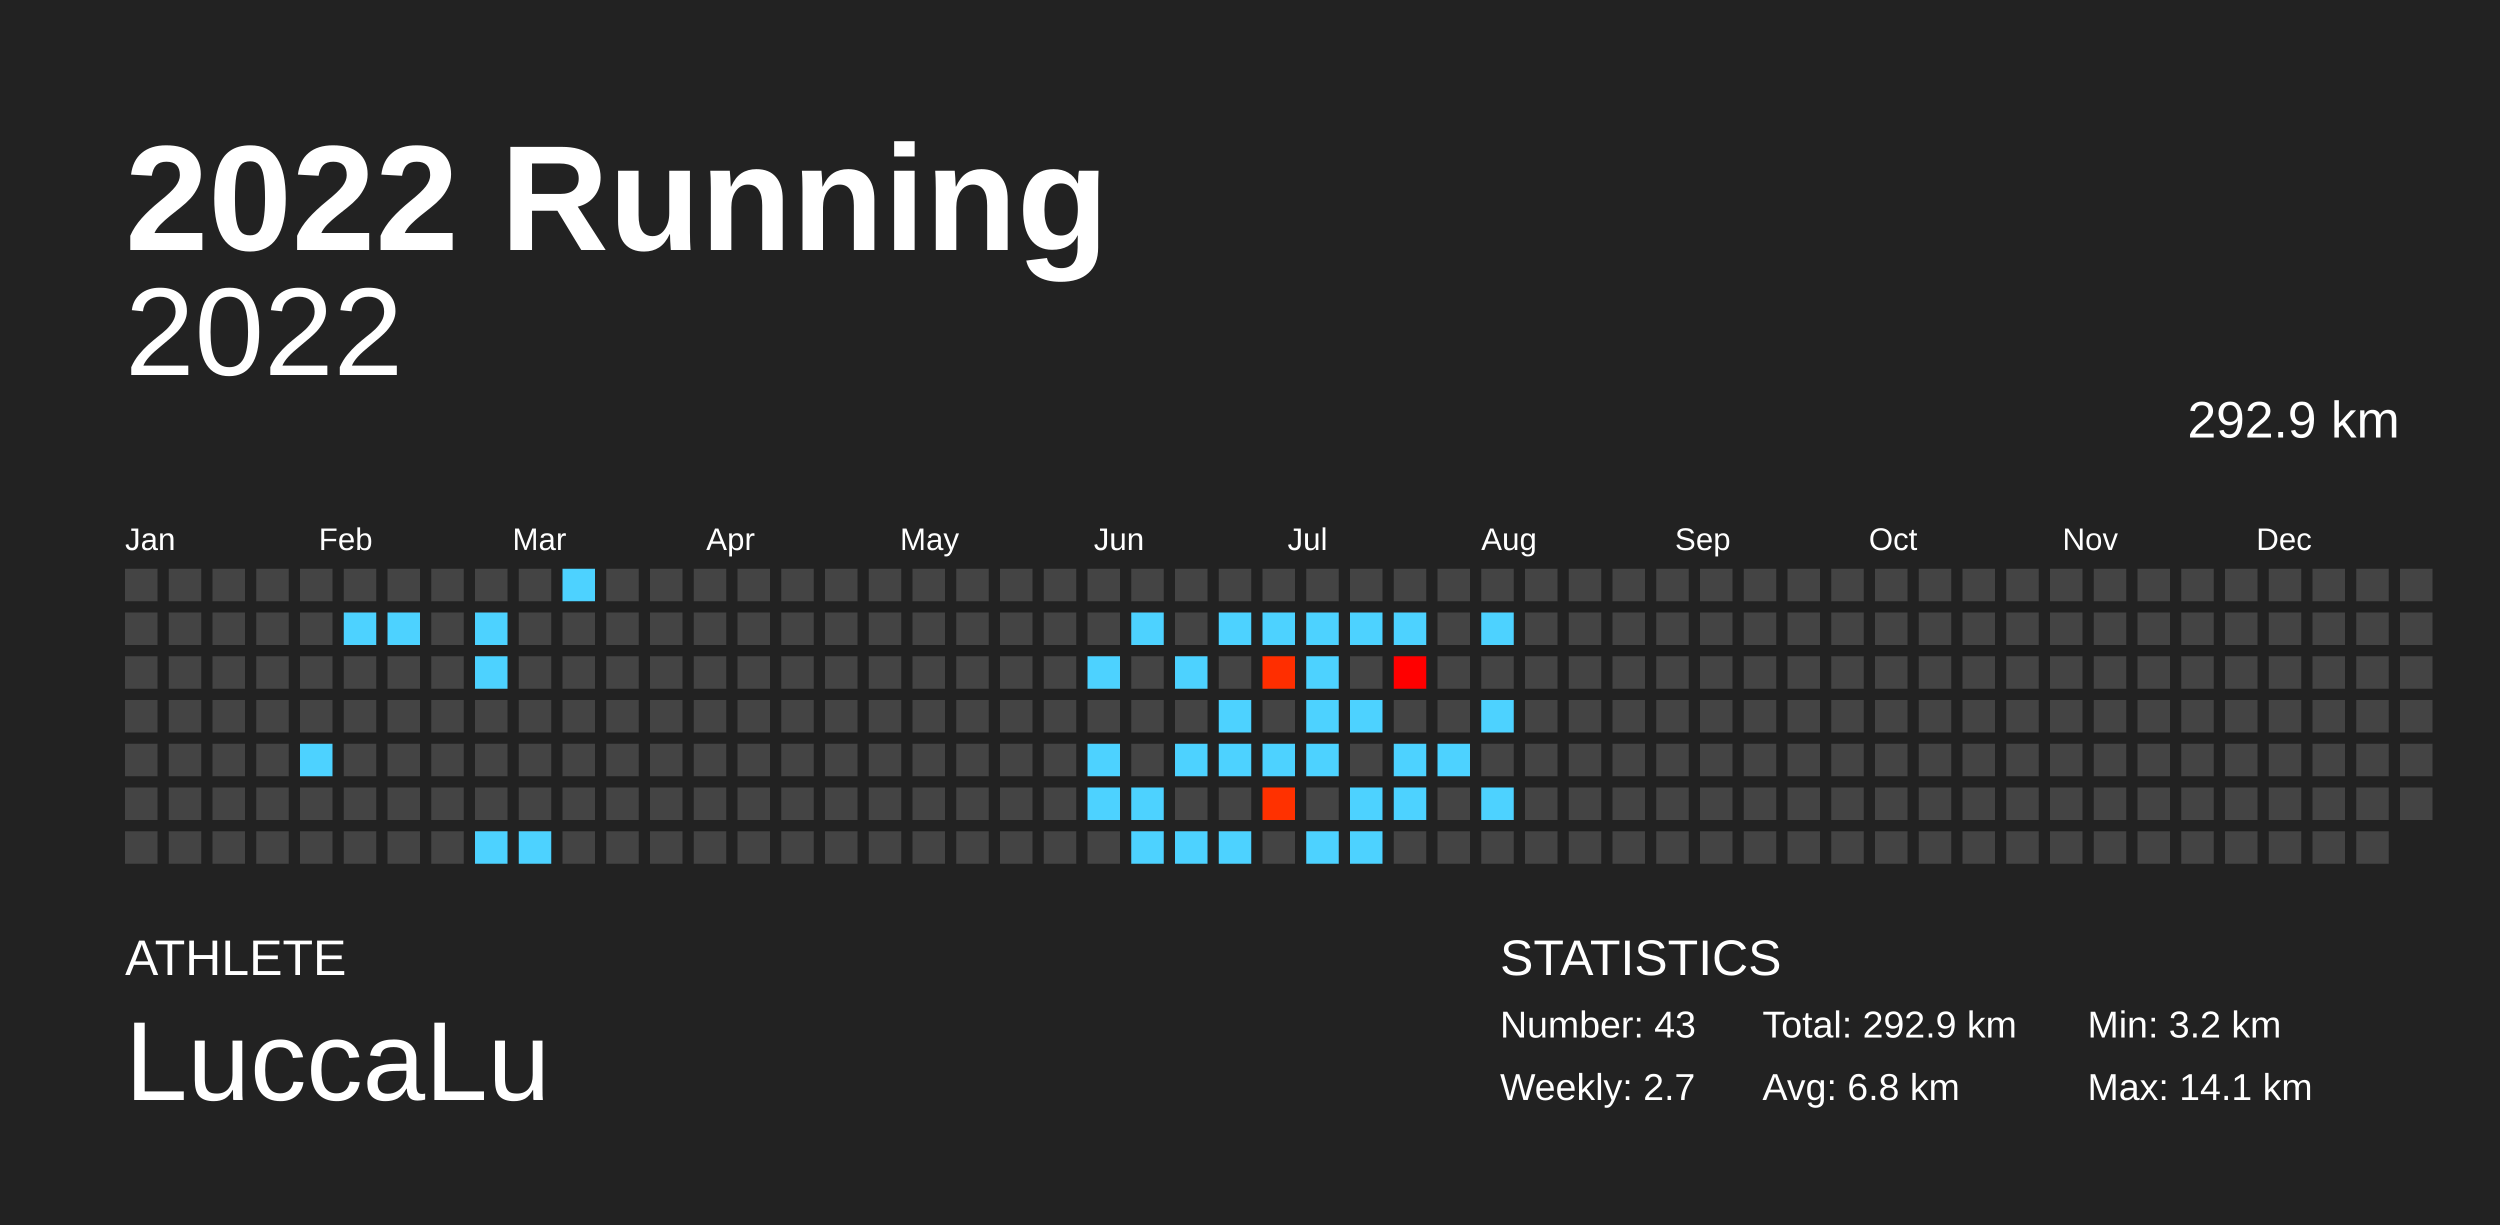
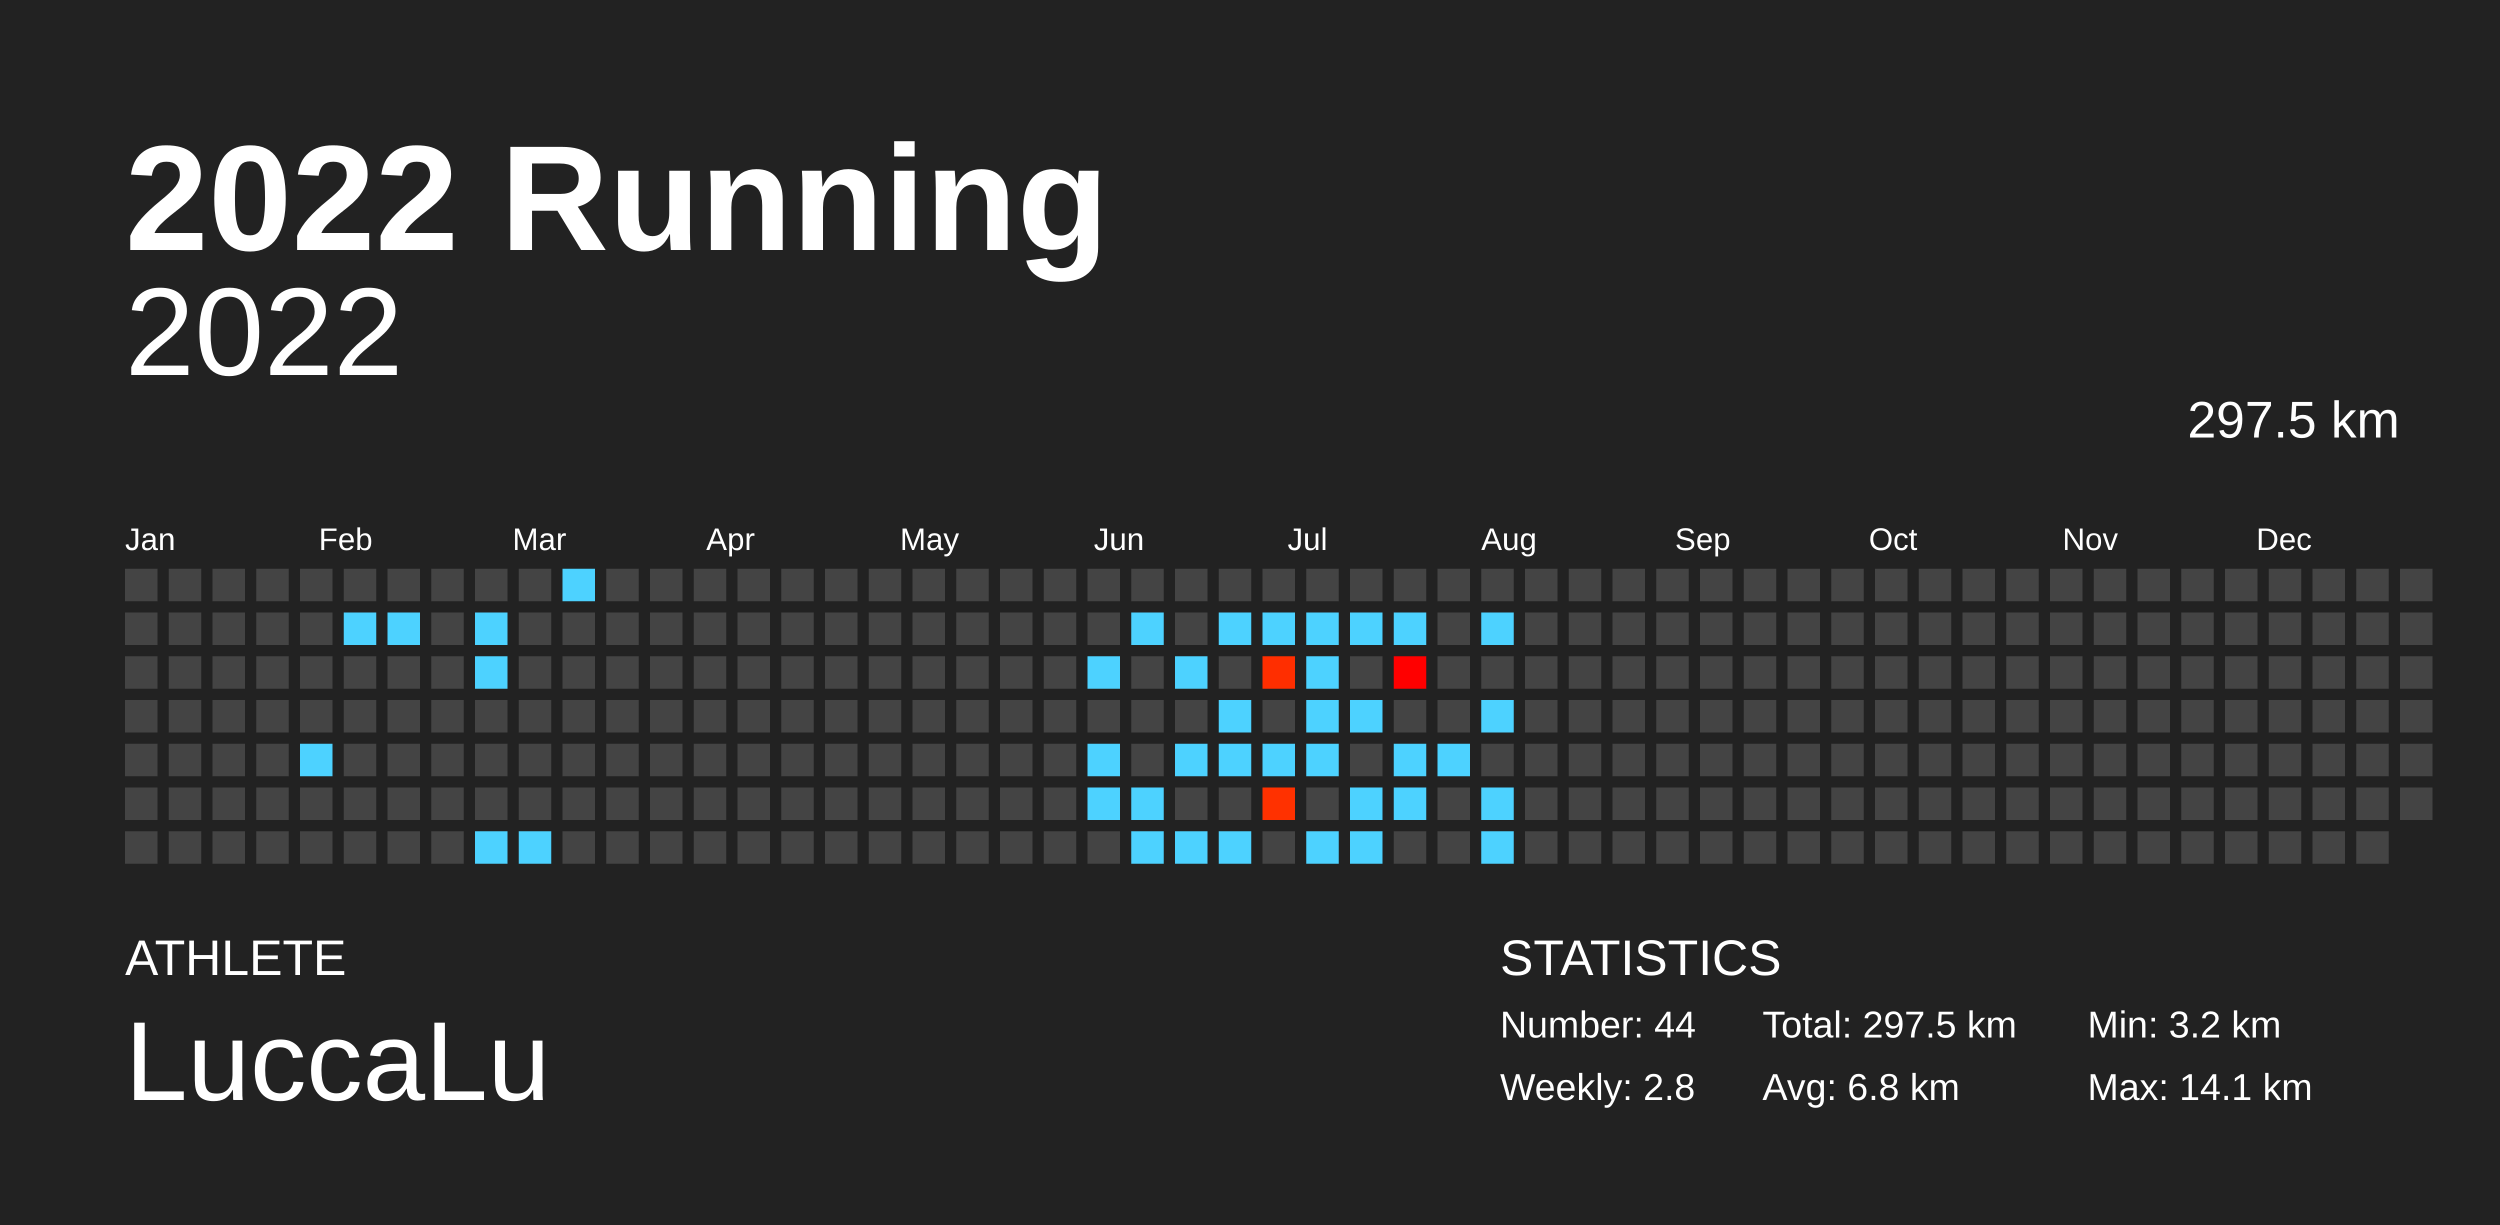
<svg xmlns="http://www.w3.org/2000/svg" baseProfile="full" height="98mm" version="1.1" viewBox="0,0,200,98" width="200mm">
  <defs />
  <rect fill="#222222" height="98" width="200" x="0" y="0" />
  <text fill="#FFFFFF" style="font-size:12px; font-family:Arial; font-weight:bold;" x="10" y="20">2022 Running</text>
  <text fill="#FFFFFF" style="font-size:4px; font-family:Arial" x="10" y="78">ATHLETE</text>
  <text fill="#FFFFFF" style="font-size:9px; font-family:Arial" x="10" y="88">LuccaLu</text>
  <text fill="#FFFFFF" style="font-size:4px; font-family:Arial" x="120" y="78">STATISTICS</text>
-   <text fill="#FFFFFF" style="font-size:3px; font-family:Arial" x="120" y="83">Number: 43</text>
-   <text fill="#FFFFFF" style="font-size:3px; font-family:Arial" x="120" y="88">Weekly: 2.7</text>
-   <text fill="#FFFFFF" style="font-size:3px; font-family:Arial" x="141" y="83">Total: 292.9 km</text>
+   <text fill="#FFFFFF" style="font-size:3px; font-family:Arial" x="120" y="83">Number: 44</text>
+   <text fill="#FFFFFF" style="font-size:3px; font-family:Arial" x="120" y="88">Weekly: 2.8</text>
+   <text fill="#FFFFFF" style="font-size:3px; font-family:Arial" x="141" y="83">Total: 297.5 km</text>
  <text fill="#FFFFFF" style="font-size:3px; font-family:Arial" x="141" y="88">Avg: 6.8 km</text>
  <text fill="#FFFFFF" style="font-size:3px; font-family:Arial" x="167" y="83">Min: 3.2 km</text>
  <text fill="#FFFFFF" style="font-size:3px; font-family:Arial" x="167" y="88">Max: 14.1 km</text>
  <text alignment-baseline="hanging" fill="#FFFFFF" style="font-size:10.0px; font-family:Arial;" x="10" y="30">2022</text>
-   <text alignment-baseline="hanging" fill="#FFFFFF" style="font-size:4.125px; font-family:Arial;" x="175" y="35">292.9 km</text>
+   <text alignment-baseline="hanging" fill="#FFFFFF" style="font-size:4.125px; font-family:Arial;" x="175" y="35">297.5 km</text>
  <text fill="#FFFFFF" style="font-size:2.5px; font-family:Arial" x="10.0" y="44">Jan</text>
  <text fill="#FFFFFF" style="font-size:2.5px; font-family:Arial" x="25.5" y="44">Feb</text>
  <text fill="#FFFFFF" style="font-size:2.5px; font-family:Arial" x="41.0" y="44">Mar</text>
  <text fill="#FFFFFF" style="font-size:2.5px; font-family:Arial" x="56.5" y="44">Apr</text>
  <text fill="#FFFFFF" style="font-size:2.5px; font-family:Arial" x="72.0" y="44">May</text>
  <text fill="#FFFFFF" style="font-size:2.5px; font-family:Arial" x="87.5" y="44">Jun</text>
  <text fill="#FFFFFF" style="font-size:2.5px; font-family:Arial" x="103.0" y="44">Jul</text>
  <text fill="#FFFFFF" style="font-size:2.5px; font-family:Arial" x="118.5" y="44">Aug</text>
  <text fill="#FFFFFF" style="font-size:2.5px; font-family:Arial" x="134.0" y="44">Sep</text>
  <text fill="#FFFFFF" style="font-size:2.5px; font-family:Arial" x="149.5" y="44">Oct</text>
  <text fill="#FFFFFF" style="font-size:2.5px; font-family:Arial" x="165.0" y="44">Nov</text>
  <text fill="#FFFFFF" style="font-size:2.5px; font-family:Arial" x="180.5" y="44">Dec</text>
  <rect fill="#444444" height="2.6" width="2.6" x="10.0" y="45.5" />
  <rect fill="#444444" height="2.6" width="2.6" x="10.0" y="49.0" />
  <rect fill="#444444" height="2.6" width="2.6" x="10.0" y="52.5" />
  <rect fill="#444444" height="2.6" width="2.6" x="10.0" y="56.0" />
  <rect fill="#444444" height="2.6" width="2.6" x="10.0" y="59.5" />
  <rect fill="#444444" height="2.6" width="2.6" x="10.0" y="63.0" />
  <rect fill="#444444" height="2.6" width="2.6" x="10.0" y="66.5" />
  <rect fill="#444444" height="2.6" width="2.6" x="13.5" y="45.5" />
  <rect fill="#444444" height="2.6" width="2.6" x="13.5" y="49.0" />
  <rect fill="#444444" height="2.6" width="2.6" x="13.5" y="52.5" />
  <rect fill="#444444" height="2.6" width="2.6" x="13.5" y="56.0" />
  <rect fill="#444444" height="2.6" width="2.6" x="13.5" y="59.5" />
  <rect fill="#444444" height="2.6" width="2.6" x="13.5" y="63.0" />
  <rect fill="#444444" height="2.6" width="2.6" x="13.5" y="66.5" />
  <rect fill="#444444" height="2.6" width="2.6" x="17.0" y="45.5" />
  <rect fill="#444444" height="2.6" width="2.6" x="17.0" y="49.0" />
  <rect fill="#444444" height="2.6" width="2.6" x="17.0" y="52.5" />
  <rect fill="#444444" height="2.6" width="2.6" x="17.0" y="56.0" />
  <rect fill="#444444" height="2.6" width="2.6" x="17.0" y="59.5" />
  <rect fill="#444444" height="2.6" width="2.6" x="17.0" y="63.0" />
  <rect fill="#444444" height="2.6" width="2.6" x="17.0" y="66.5" />
  <rect fill="#444444" height="2.6" width="2.6" x="20.5" y="45.5" />
  <rect fill="#444444" height="2.6" width="2.6" x="20.5" y="49.0" />
  <rect fill="#444444" height="2.6" width="2.6" x="20.5" y="52.5" />
  <rect fill="#444444" height="2.6" width="2.6" x="20.5" y="56.0" />
  <rect fill="#444444" height="2.6" width="2.6" x="20.5" y="59.5" />
  <rect fill="#444444" height="2.6" width="2.6" x="20.5" y="63.0" />
  <rect fill="#444444" height="2.6" width="2.6" x="20.5" y="66.5" />
  <rect fill="#444444" height="2.6" width="2.6" x="24.0" y="45.5" />
  <rect fill="#444444" height="2.6" width="2.6" x="24.0" y="49.0" />
  <rect fill="#444444" height="2.6" width="2.6" x="24.0" y="52.5" />
  <rect fill="#444444" height="2.6" width="2.6" x="24.0" y="56.0" />
  <rect fill="#4dd2ff" height="2.6" width="2.6" x="24.0" y="59.5" />
  <rect fill="#444444" height="2.6" width="2.6" x="24.0" y="63.0" />
  <rect fill="#444444" height="2.6" width="2.6" x="24.0" y="66.5" />
  <rect fill="#444444" height="2.6" width="2.6" x="27.5" y="45.5" />
  <rect fill="#4dd2ff" height="2.6" width="2.6" x="27.5" y="49.0" />
  <rect fill="#444444" height="2.6" width="2.6" x="27.5" y="52.5" />
  <rect fill="#444444" height="2.6" width="2.6" x="27.5" y="56.0" />
  <rect fill="#444444" height="2.6" width="2.6" x="27.5" y="59.5" />
  <rect fill="#444444" height="2.6" width="2.6" x="27.5" y="63.0" />
  <rect fill="#444444" height="2.6" width="2.6" x="27.5" y="66.5" />
  <rect fill="#444444" height="2.6" width="2.6" x="31.0" y="45.5" />
  <rect fill="#4dd2ff" height="2.6" width="2.6" x="31.0" y="49.0" />
  <rect fill="#444444" height="2.6" width="2.6" x="31.0" y="52.5" />
  <rect fill="#444444" height="2.6" width="2.6" x="31.0" y="56.0" />
  <rect fill="#444444" height="2.6" width="2.6" x="31.0" y="59.5" />
  <rect fill="#444444" height="2.6" width="2.6" x="31.0" y="63.0" />
  <rect fill="#444444" height="2.6" width="2.6" x="31.0" y="66.5" />
  <rect fill="#444444" height="2.6" width="2.6" x="34.5" y="45.5" />
  <rect fill="#444444" height="2.6" width="2.6" x="34.5" y="49.0" />
  <rect fill="#444444" height="2.6" width="2.6" x="34.5" y="52.5" />
  <rect fill="#444444" height="2.6" width="2.6" x="34.5" y="56.0" />
  <rect fill="#444444" height="2.6" width="2.6" x="34.5" y="59.5" />
  <rect fill="#444444" height="2.6" width="2.6" x="34.5" y="63.0" />
  <rect fill="#444444" height="2.6" width="2.6" x="34.5" y="66.5" />
  <rect fill="#444444" height="2.6" width="2.6" x="38.0" y="45.5" />
  <rect fill="#4dd2ff" height="2.6" width="2.6" x="38.0" y="49.0" />
  <rect fill="#4dd2ff" height="2.6" width="2.6" x="38.0" y="52.5" />
  <rect fill="#444444" height="2.6" width="2.6" x="38.0" y="56.0" />
  <rect fill="#444444" height="2.6" width="2.6" x="38.0" y="59.5" />
  <rect fill="#444444" height="2.6" width="2.6" x="38.0" y="63.0" />
  <rect fill="#4dd2ff" height="2.6" width="2.6" x="38.0" y="66.5" />
  <rect fill="#444444" height="2.6" width="2.6" x="41.5" y="45.5" />
  <rect fill="#444444" height="2.6" width="2.6" x="41.5" y="49.0" />
  <rect fill="#444444" height="2.6" width="2.6" x="41.5" y="52.5" />
  <rect fill="#444444" height="2.6" width="2.6" x="41.5" y="56.0" />
  <rect fill="#444444" height="2.6" width="2.6" x="41.5" y="59.5" />
  <rect fill="#444444" height="2.6" width="2.6" x="41.5" y="63.0" />
  <rect fill="#4dd2ff" height="2.6" width="2.6" x="41.5" y="66.5" />
  <rect fill="#4dd2ff" height="2.6" width="2.6" x="45.0" y="45.5" />
  <rect fill="#444444" height="2.6" width="2.6" x="45.0" y="49.0" />
  <rect fill="#444444" height="2.6" width="2.6" x="45.0" y="52.5" />
  <rect fill="#444444" height="2.6" width="2.6" x="45.0" y="56.0" />
  <rect fill="#444444" height="2.6" width="2.6" x="45.0" y="59.5" />
  <rect fill="#444444" height="2.6" width="2.6" x="45.0" y="63.0" />
  <rect fill="#444444" height="2.6" width="2.6" x="45.0" y="66.5" />
  <rect fill="#444444" height="2.6" width="2.6" x="48.5" y="45.5" />
  <rect fill="#444444" height="2.6" width="2.6" x="48.5" y="49.0" />
  <rect fill="#444444" height="2.6" width="2.6" x="48.5" y="52.5" />
  <rect fill="#444444" height="2.6" width="2.6" x="48.5" y="56.0" />
  <rect fill="#444444" height="2.6" width="2.6" x="48.5" y="59.5" />
  <rect fill="#444444" height="2.6" width="2.6" x="48.5" y="63.0" />
  <rect fill="#444444" height="2.6" width="2.6" x="48.5" y="66.5" />
  <rect fill="#444444" height="2.6" width="2.6" x="52.0" y="45.5" />
  <rect fill="#444444" height="2.6" width="2.6" x="52.0" y="49.0" />
  <rect fill="#444444" height="2.6" width="2.6" x="52.0" y="52.5" />
  <rect fill="#444444" height="2.6" width="2.6" x="52.0" y="56.0" />
  <rect fill="#444444" height="2.6" width="2.6" x="52.0" y="59.5" />
  <rect fill="#444444" height="2.6" width="2.6" x="52.0" y="63.0" />
  <rect fill="#444444" height="2.6" width="2.6" x="52.0" y="66.5" />
  <rect fill="#444444" height="2.6" width="2.6" x="55.5" y="45.5" />
  <rect fill="#444444" height="2.6" width="2.6" x="55.5" y="49.0" />
  <rect fill="#444444" height="2.6" width="2.6" x="55.5" y="52.5" />
  <rect fill="#444444" height="2.6" width="2.6" x="55.5" y="56.0" />
  <rect fill="#444444" height="2.6" width="2.6" x="55.5" y="59.5" />
  <rect fill="#444444" height="2.6" width="2.6" x="55.5" y="63.0" />
  <rect fill="#444444" height="2.6" width="2.6" x="55.5" y="66.5" />
  <rect fill="#444444" height="2.6" width="2.6" x="59.0" y="45.5" />
  <rect fill="#444444" height="2.6" width="2.6" x="59.0" y="49.0" />
  <rect fill="#444444" height="2.6" width="2.6" x="59.0" y="52.5" />
  <rect fill="#444444" height="2.6" width="2.6" x="59.0" y="56.0" />
  <rect fill="#444444" height="2.6" width="2.6" x="59.0" y="59.5" />
  <rect fill="#444444" height="2.6" width="2.6" x="59.0" y="63.0" />
  <rect fill="#444444" height="2.6" width="2.6" x="59.0" y="66.5" />
  <rect fill="#444444" height="2.6" width="2.6" x="62.5" y="45.5" />
  <rect fill="#444444" height="2.6" width="2.6" x="62.5" y="49.0" />
  <rect fill="#444444" height="2.6" width="2.6" x="62.5" y="52.5" />
  <rect fill="#444444" height="2.6" width="2.6" x="62.5" y="56.0" />
  <rect fill="#444444" height="2.6" width="2.6" x="62.5" y="59.5" />
  <rect fill="#444444" height="2.6" width="2.6" x="62.5" y="63.0" />
  <rect fill="#444444" height="2.6" width="2.6" x="62.5" y="66.5" />
  <rect fill="#444444" height="2.6" width="2.6" x="66.0" y="45.5" />
  <rect fill="#444444" height="2.6" width="2.6" x="66.0" y="49.0" />
  <rect fill="#444444" height="2.6" width="2.6" x="66.0" y="52.5" />
  <rect fill="#444444" height="2.6" width="2.6" x="66.0" y="56.0" />
  <rect fill="#444444" height="2.6" width="2.6" x="66.0" y="59.5" />
  <rect fill="#444444" height="2.6" width="2.6" x="66.0" y="63.0" />
  <rect fill="#444444" height="2.6" width="2.6" x="66.0" y="66.5" />
  <rect fill="#444444" height="2.6" width="2.6" x="69.5" y="45.5" />
  <rect fill="#444444" height="2.6" width="2.6" x="69.5" y="49.0" />
  <rect fill="#444444" height="2.6" width="2.6" x="69.5" y="52.5" />
  <rect fill="#444444" height="2.6" width="2.6" x="69.5" y="56.0" />
  <rect fill="#444444" height="2.6" width="2.6" x="69.5" y="59.5" />
  <rect fill="#444444" height="2.6" width="2.6" x="69.5" y="63.0" />
  <rect fill="#444444" height="2.6" width="2.6" x="69.5" y="66.5" />
  <rect fill="#444444" height="2.6" width="2.6" x="73.0" y="45.5" />
  <rect fill="#444444" height="2.6" width="2.6" x="73.0" y="49.0" />
  <rect fill="#444444" height="2.6" width="2.6" x="73.0" y="52.5" />
  <rect fill="#444444" height="2.6" width="2.6" x="73.0" y="56.0" />
  <rect fill="#444444" height="2.6" width="2.6" x="73.0" y="59.5" />
  <rect fill="#444444" height="2.6" width="2.6" x="73.0" y="63.0" />
  <rect fill="#444444" height="2.6" width="2.6" x="73.0" y="66.5" />
  <rect fill="#444444" height="2.6" width="2.6" x="76.5" y="45.5" />
  <rect fill="#444444" height="2.6" width="2.6" x="76.5" y="49.0" />
  <rect fill="#444444" height="2.6" width="2.6" x="76.5" y="52.5" />
  <rect fill="#444444" height="2.6" width="2.6" x="76.5" y="56.0" />
  <rect fill="#444444" height="2.6" width="2.6" x="76.5" y="59.5" />
  <rect fill="#444444" height="2.6" width="2.6" x="76.5" y="63.0" />
  <rect fill="#444444" height="2.6" width="2.6" x="76.5" y="66.5" />
  <rect fill="#444444" height="2.6" width="2.6" x="80.0" y="45.5" />
  <rect fill="#444444" height="2.6" width="2.6" x="80.0" y="49.0" />
  <rect fill="#444444" height="2.6" width="2.6" x="80.0" y="52.5" />
  <rect fill="#444444" height="2.6" width="2.6" x="80.0" y="56.0" />
  <rect fill="#444444" height="2.6" width="2.6" x="80.0" y="59.5" />
  <rect fill="#444444" height="2.6" width="2.6" x="80.0" y="63.0" />
  <rect fill="#444444" height="2.6" width="2.6" x="80.0" y="66.5" />
  <rect fill="#444444" height="2.6" width="2.6" x="83.5" y="45.5" />
  <rect fill="#444444" height="2.6" width="2.6" x="83.5" y="49.0" />
  <rect fill="#444444" height="2.6" width="2.6" x="83.5" y="52.5" />
  <rect fill="#444444" height="2.6" width="2.6" x="83.5" y="56.0" />
  <rect fill="#444444" height="2.6" width="2.6" x="83.5" y="59.5" />
  <rect fill="#444444" height="2.6" width="2.6" x="83.5" y="63.0" />
  <rect fill="#444444" height="2.6" width="2.6" x="83.5" y="66.5" />
  <rect fill="#444444" height="2.6" width="2.6" x="87.0" y="45.5" />
  <rect fill="#444444" height="2.6" width="2.6" x="87.0" y="49.0" />
  <rect fill="#4dd2ff" height="2.6" width="2.6" x="87.0" y="52.5" />
  <rect fill="#444444" height="2.6" width="2.6" x="87.0" y="56.0" />
  <rect fill="#4dd2ff" height="2.6" width="2.6" x="87.0" y="59.5" />
  <rect fill="#4dd2ff" height="2.6" width="2.6" x="87.0" y="63.0" />
  <rect fill="#444444" height="2.6" width="2.6" x="87.0" y="66.5" />
  <rect fill="#444444" height="2.6" width="2.6" x="90.5" y="45.5" />
  <rect fill="#4dd2ff" height="2.6" width="2.6" x="90.5" y="49.0" />
  <rect fill="#444444" height="2.6" width="2.6" x="90.5" y="52.5" />
  <rect fill="#444444" height="2.6" width="2.6" x="90.5" y="56.0" />
  <rect fill="#444444" height="2.6" width="2.6" x="90.5" y="59.5" />
  <rect fill="#4dd2ff" height="2.6" width="2.6" x="90.5" y="63.0" />
  <rect fill="#4dd2ff" height="2.6" width="2.6" x="90.5" y="66.5" />
  <rect fill="#444444" height="2.6" width="2.6" x="94.0" y="45.5" />
  <rect fill="#444444" height="2.6" width="2.6" x="94.0" y="49.0" />
  <rect fill="#4dd2ff" height="2.6" width="2.6" x="94.0" y="52.5" />
  <rect fill="#444444" height="2.6" width="2.6" x="94.0" y="56.0" />
  <rect fill="#4dd2ff" height="2.6" width="2.6" x="94.0" y="59.5" />
  <rect fill="#444444" height="2.6" width="2.6" x="94.0" y="63.0" />
  <rect fill="#4dd2ff" height="2.6" width="2.6" x="94.0" y="66.5" />
  <rect fill="#444444" height="2.6" width="2.6" x="97.5" y="45.5" />
  <rect fill="#4dd2ff" height="2.6" width="2.6" x="97.5" y="49.0" />
  <rect fill="#444444" height="2.6" width="2.6" x="97.5" y="52.5" />
  <rect fill="#4dd2ff" height="2.6" width="2.6" x="97.5" y="56.0" />
  <rect fill="#4dd2ff" height="2.6" width="2.6" x="97.5" y="59.5" />
  <rect fill="#444444" height="2.6" width="2.6" x="97.5" y="63.0" />
  <rect fill="#4dd2ff" height="2.6" width="2.6" x="97.5" y="66.5" />
  <rect fill="#444444" height="2.6" width="2.6" x="101.0" y="45.5" />
  <rect fill="#4dd2ff" height="2.6" width="2.6" x="101.0" y="49.0" />
  <rect fill="#ff2e00" height="2.6" width="2.6" x="101.0" y="52.5" />
  <rect fill="#444444" height="2.6" width="2.6" x="101.0" y="56.0" />
  <rect fill="#4dd2ff" height="2.6" width="2.6" x="101.0" y="59.5" />
  <rect fill="#ff3100" height="2.6" width="2.6" x="101.0" y="63.0" />
  <rect fill="#444444" height="2.6" width="2.6" x="101.0" y="66.5" />
  <rect fill="#444444" height="2.6" width="2.6" x="104.5" y="45.5" />
  <rect fill="#4dd2ff" height="2.6" width="2.6" x="104.5" y="49.0" />
  <rect fill="#4dd2ff" height="2.6" width="2.6" x="104.5" y="52.5" />
  <rect fill="#4dd2ff" height="2.6" width="2.6" x="104.5" y="56.0" />
  <rect fill="#4dd2ff" height="2.6" width="2.6" x="104.5" y="59.5" />
  <rect fill="#444444" height="2.6" width="2.6" x="104.5" y="63.0" />
  <rect fill="#4dd2ff" height="2.6" width="2.6" x="104.5" y="66.5" />
  <rect fill="#444444" height="2.6" width="2.6" x="108.0" y="45.5" />
  <rect fill="#4dd2ff" height="2.6" width="2.6" x="108.0" y="49.0" />
  <rect fill="#444444" height="2.6" width="2.6" x="108.0" y="52.5" />
  <rect fill="#4dd2ff" height="2.6" width="2.6" x="108.0" y="56.0" />
  <rect fill="#444444" height="2.6" width="2.6" x="108.0" y="59.5" />
  <rect fill="#4dd2ff" height="2.6" width="2.6" x="108.0" y="63.0" />
  <rect fill="#4dd2ff" height="2.6" width="2.6" x="108.0" y="66.5" />
  <rect fill="#444444" height="2.6" width="2.6" x="111.5" y="45.5" />
  <rect fill="#4dd2ff" height="2.6" width="2.6" x="111.5" y="49.0" />
  <rect fill="#ff0000" height="2.6" width="2.6" x="111.5" y="52.5" />
  <rect fill="#444444" height="2.6" width="2.6" x="111.5" y="56.0" />
  <rect fill="#4dd2ff" height="2.6" width="2.6" x="111.5" y="59.5" />
  <rect fill="#4dd2ff" height="2.6" width="2.6" x="111.5" y="63.0" />
  <rect fill="#444444" height="2.6" width="2.6" x="111.5" y="66.5" />
  <rect fill="#444444" height="2.6" width="2.6" x="115.0" y="45.5" />
  <rect fill="#444444" height="2.6" width="2.6" x="115.0" y="49.0" />
  <rect fill="#444444" height="2.6" width="2.6" x="115.0" y="52.5" />
  <rect fill="#444444" height="2.6" width="2.6" x="115.0" y="56.0" />
  <rect fill="#4dd2ff" height="2.6" width="2.6" x="115.0" y="59.5" />
  <rect fill="#444444" height="2.6" width="2.6" x="115.0" y="63.0" />
  <rect fill="#444444" height="2.6" width="2.6" x="115.0" y="66.5" />
  <rect fill="#444444" height="2.6" width="2.6" x="118.5" y="45.5" />
  <rect fill="#4dd2ff" height="2.6" width="2.6" x="118.5" y="49.0" />
  <rect fill="#444444" height="2.6" width="2.6" x="118.5" y="52.5" />
  <rect fill="#4dd2ff" height="2.6" width="2.6" x="118.5" y="56.0" />
  <rect fill="#444444" height="2.6" width="2.6" x="118.5" y="59.5" />
  <rect fill="#4dd2ff" height="2.6" width="2.6" x="118.5" y="63.0" />
-   <rect fill="#444444" height="2.6" width="2.6" x="118.5" y="66.5" />
+   <rect fill="#4dd2ff" height="2.6" width="2.6" x="118.5" y="66.5" />
  <rect fill="#444444" height="2.6" width="2.6" x="122.0" y="45.5" />
  <rect fill="#444444" height="2.6" width="2.6" x="122.0" y="49.0" />
  <rect fill="#444444" height="2.6" width="2.6" x="122.0" y="52.5" />
  <rect fill="#444444" height="2.6" width="2.6" x="122.0" y="56.0" />
  <rect fill="#444444" height="2.6" width="2.6" x="122.0" y="59.5" />
  <rect fill="#444444" height="2.6" width="2.6" x="122.0" y="63.0" />
  <rect fill="#444444" height="2.6" width="2.6" x="122.0" y="66.5" />
  <rect fill="#444444" height="2.6" width="2.6" x="125.5" y="45.5" />
  <rect fill="#444444" height="2.6" width="2.6" x="125.5" y="49.0" />
  <rect fill="#444444" height="2.6" width="2.6" x="125.5" y="52.5" />
  <rect fill="#444444" height="2.6" width="2.6" x="125.5" y="56.0" />
  <rect fill="#444444" height="2.6" width="2.6" x="125.5" y="59.5" />
  <rect fill="#444444" height="2.6" width="2.6" x="125.5" y="63.0" />
  <rect fill="#444444" height="2.6" width="2.6" x="125.5" y="66.5" />
  <rect fill="#444444" height="2.6" width="2.6" x="129.0" y="45.5" />
  <rect fill="#444444" height="2.6" width="2.6" x="129.0" y="49.0" />
  <rect fill="#444444" height="2.6" width="2.6" x="129.0" y="52.5" />
  <rect fill="#444444" height="2.6" width="2.6" x="129.0" y="56.0" />
  <rect fill="#444444" height="2.6" width="2.6" x="129.0" y="59.5" />
  <rect fill="#444444" height="2.6" width="2.6" x="129.0" y="63.0" />
  <rect fill="#444444" height="2.6" width="2.6" x="129.0" y="66.5" />
  <rect fill="#444444" height="2.6" width="2.6" x="132.5" y="45.5" />
  <rect fill="#444444" height="2.6" width="2.6" x="132.5" y="49.0" />
  <rect fill="#444444" height="2.6" width="2.6" x="132.5" y="52.5" />
  <rect fill="#444444" height="2.6" width="2.6" x="132.5" y="56.0" />
  <rect fill="#444444" height="2.6" width="2.6" x="132.5" y="59.5" />
  <rect fill="#444444" height="2.6" width="2.6" x="132.5" y="63.0" />
  <rect fill="#444444" height="2.6" width="2.6" x="132.5" y="66.5" />
  <rect fill="#444444" height="2.6" width="2.6" x="136.0" y="45.5" />
  <rect fill="#444444" height="2.6" width="2.6" x="136.0" y="49.0" />
  <rect fill="#444444" height="2.6" width="2.6" x="136.0" y="52.5" />
  <rect fill="#444444" height="2.6" width="2.6" x="136.0" y="56.0" />
  <rect fill="#444444" height="2.6" width="2.6" x="136.0" y="59.5" />
  <rect fill="#444444" height="2.6" width="2.6" x="136.0" y="63.0" />
  <rect fill="#444444" height="2.6" width="2.6" x="136.0" y="66.5" />
  <rect fill="#444444" height="2.6" width="2.6" x="139.5" y="45.5" />
  <rect fill="#444444" height="2.6" width="2.6" x="139.5" y="49.0" />
  <rect fill="#444444" height="2.6" width="2.6" x="139.5" y="52.5" />
  <rect fill="#444444" height="2.6" width="2.6" x="139.5" y="56.0" />
  <rect fill="#444444" height="2.6" width="2.6" x="139.5" y="59.5" />
  <rect fill="#444444" height="2.6" width="2.6" x="139.5" y="63.0" />
  <rect fill="#444444" height="2.6" width="2.6" x="139.5" y="66.5" />
  <rect fill="#444444" height="2.6" width="2.6" x="143.0" y="45.5" />
  <rect fill="#444444" height="2.6" width="2.6" x="143.0" y="49.0" />
  <rect fill="#444444" height="2.6" width="2.6" x="143.0" y="52.5" />
  <rect fill="#444444" height="2.6" width="2.6" x="143.0" y="56.0" />
  <rect fill="#444444" height="2.6" width="2.6" x="143.0" y="59.5" />
  <rect fill="#444444" height="2.6" width="2.6" x="143.0" y="63.0" />
  <rect fill="#444444" height="2.6" width="2.6" x="143.0" y="66.5" />
  <rect fill="#444444" height="2.6" width="2.6" x="146.5" y="45.5" />
  <rect fill="#444444" height="2.6" width="2.6" x="146.5" y="49.0" />
  <rect fill="#444444" height="2.6" width="2.6" x="146.5" y="52.5" />
  <rect fill="#444444" height="2.6" width="2.6" x="146.5" y="56.0" />
  <rect fill="#444444" height="2.6" width="2.6" x="146.5" y="59.5" />
  <rect fill="#444444" height="2.6" width="2.6" x="146.5" y="63.0" />
  <rect fill="#444444" height="2.6" width="2.6" x="146.5" y="66.5" />
  <rect fill="#444444" height="2.6" width="2.6" x="150.0" y="45.5" />
  <rect fill="#444444" height="2.6" width="2.6" x="150.0" y="49.0" />
  <rect fill="#444444" height="2.6" width="2.6" x="150.0" y="52.5" />
  <rect fill="#444444" height="2.6" width="2.6" x="150.0" y="56.0" />
  <rect fill="#444444" height="2.6" width="2.6" x="150.0" y="59.5" />
  <rect fill="#444444" height="2.6" width="2.6" x="150.0" y="63.0" />
  <rect fill="#444444" height="2.6" width="2.6" x="150.0" y="66.5" />
  <rect fill="#444444" height="2.6" width="2.6" x="153.5" y="45.5" />
  <rect fill="#444444" height="2.6" width="2.6" x="153.5" y="49.0" />
  <rect fill="#444444" height="2.6" width="2.6" x="153.5" y="52.5" />
  <rect fill="#444444" height="2.6" width="2.6" x="153.5" y="56.0" />
  <rect fill="#444444" height="2.6" width="2.6" x="153.5" y="59.5" />
  <rect fill="#444444" height="2.6" width="2.6" x="153.5" y="63.0" />
  <rect fill="#444444" height="2.6" width="2.6" x="153.5" y="66.5" />
  <rect fill="#444444" height="2.6" width="2.6" x="157.0" y="45.5" />
  <rect fill="#444444" height="2.6" width="2.6" x="157.0" y="49.0" />
  <rect fill="#444444" height="2.6" width="2.6" x="157.0" y="52.5" />
  <rect fill="#444444" height="2.6" width="2.6" x="157.0" y="56.0" />
  <rect fill="#444444" height="2.6" width="2.6" x="157.0" y="59.5" />
  <rect fill="#444444" height="2.6" width="2.6" x="157.0" y="63.0" />
  <rect fill="#444444" height="2.6" width="2.6" x="157.0" y="66.5" />
  <rect fill="#444444" height="2.6" width="2.6" x="160.5" y="45.5" />
  <rect fill="#444444" height="2.6" width="2.6" x="160.5" y="49.0" />
  <rect fill="#444444" height="2.6" width="2.6" x="160.5" y="52.5" />
  <rect fill="#444444" height="2.6" width="2.6" x="160.5" y="56.0" />
  <rect fill="#444444" height="2.6" width="2.6" x="160.5" y="59.5" />
  <rect fill="#444444" height="2.6" width="2.6" x="160.5" y="63.0" />
  <rect fill="#444444" height="2.6" width="2.6" x="160.5" y="66.5" />
  <rect fill="#444444" height="2.6" width="2.6" x="164.0" y="45.5" />
  <rect fill="#444444" height="2.6" width="2.6" x="164.0" y="49.0" />
  <rect fill="#444444" height="2.6" width="2.6" x="164.0" y="52.5" />
  <rect fill="#444444" height="2.6" width="2.6" x="164.0" y="56.0" />
  <rect fill="#444444" height="2.6" width="2.6" x="164.0" y="59.5" />
  <rect fill="#444444" height="2.6" width="2.6" x="164.0" y="63.0" />
  <rect fill="#444444" height="2.6" width="2.6" x="164.0" y="66.5" />
  <rect fill="#444444" height="2.6" width="2.6" x="167.5" y="45.5" />
  <rect fill="#444444" height="2.6" width="2.6" x="167.5" y="49.0" />
  <rect fill="#444444" height="2.6" width="2.6" x="167.5" y="52.5" />
  <rect fill="#444444" height="2.6" width="2.6" x="167.5" y="56.0" />
  <rect fill="#444444" height="2.6" width="2.6" x="167.5" y="59.5" />
  <rect fill="#444444" height="2.6" width="2.6" x="167.5" y="63.0" />
  <rect fill="#444444" height="2.6" width="2.6" x="167.5" y="66.5" />
  <rect fill="#444444" height="2.6" width="2.6" x="171.0" y="45.5" />
  <rect fill="#444444" height="2.6" width="2.6" x="171.0" y="49.0" />
  <rect fill="#444444" height="2.6" width="2.6" x="171.0" y="52.5" />
  <rect fill="#444444" height="2.6" width="2.6" x="171.0" y="56.0" />
  <rect fill="#444444" height="2.6" width="2.6" x="171.0" y="59.5" />
  <rect fill="#444444" height="2.6" width="2.6" x="171.0" y="63.0" />
  <rect fill="#444444" height="2.6" width="2.6" x="171.0" y="66.5" />
  <rect fill="#444444" height="2.6" width="2.6" x="174.5" y="45.5" />
  <rect fill="#444444" height="2.6" width="2.6" x="174.5" y="49.0" />
  <rect fill="#444444" height="2.6" width="2.6" x="174.5" y="52.5" />
  <rect fill="#444444" height="2.6" width="2.6" x="174.5" y="56.0" />
  <rect fill="#444444" height="2.6" width="2.6" x="174.5" y="59.5" />
  <rect fill="#444444" height="2.6" width="2.6" x="174.5" y="63.0" />
  <rect fill="#444444" height="2.6" width="2.6" x="174.5" y="66.5" />
  <rect fill="#444444" height="2.6" width="2.6" x="178.0" y="45.5" />
  <rect fill="#444444" height="2.6" width="2.6" x="178.0" y="49.0" />
  <rect fill="#444444" height="2.6" width="2.6" x="178.0" y="52.5" />
  <rect fill="#444444" height="2.6" width="2.6" x="178.0" y="56.0" />
  <rect fill="#444444" height="2.6" width="2.6" x="178.0" y="59.5" />
  <rect fill="#444444" height="2.6" width="2.6" x="178.0" y="63.0" />
  <rect fill="#444444" height="2.6" width="2.6" x="178.0" y="66.5" />
  <rect fill="#444444" height="2.6" width="2.6" x="181.5" y="45.5" />
  <rect fill="#444444" height="2.6" width="2.6" x="181.5" y="49.0" />
  <rect fill="#444444" height="2.6" width="2.6" x="181.5" y="52.5" />
  <rect fill="#444444" height="2.6" width="2.6" x="181.5" y="56.0" />
  <rect fill="#444444" height="2.6" width="2.6" x="181.5" y="59.5" />
  <rect fill="#444444" height="2.6" width="2.6" x="181.5" y="63.0" />
  <rect fill="#444444" height="2.6" width="2.6" x="181.5" y="66.5" />
  <rect fill="#444444" height="2.6" width="2.6" x="185.0" y="45.5" />
  <rect fill="#444444" height="2.6" width="2.6" x="185.0" y="49.0" />
  <rect fill="#444444" height="2.6" width="2.6" x="185.0" y="52.5" />
  <rect fill="#444444" height="2.6" width="2.6" x="185.0" y="56.0" />
  <rect fill="#444444" height="2.6" width="2.6" x="185.0" y="59.5" />
  <rect fill="#444444" height="2.6" width="2.6" x="185.0" y="63.0" />
  <rect fill="#444444" height="2.6" width="2.6" x="185.0" y="66.5" />
  <rect fill="#444444" height="2.6" width="2.6" x="188.5" y="45.5" />
  <rect fill="#444444" height="2.6" width="2.6" x="188.5" y="49.0" />
  <rect fill="#444444" height="2.6" width="2.6" x="188.5" y="52.5" />
  <rect fill="#444444" height="2.6" width="2.6" x="188.5" y="56.0" />
  <rect fill="#444444" height="2.6" width="2.6" x="188.5" y="59.5" />
  <rect fill="#444444" height="2.6" width="2.6" x="188.5" y="63.0" />
  <rect fill="#444444" height="2.6" width="2.6" x="188.5" y="66.5" />
  <rect fill="#444444" height="2.6" width="2.6" x="192.0" y="45.5" />
  <rect fill="#444444" height="2.6" width="2.6" x="192.0" y="49.0" />
  <rect fill="#444444" height="2.6" width="2.6" x="192.0" y="52.5" />
  <rect fill="#444444" height="2.6" width="2.6" x="192.0" y="56.0" />
  <rect fill="#444444" height="2.6" width="2.6" x="192.0" y="59.5" />
  <rect fill="#444444" height="2.6" width="2.6" x="192.0" y="63.0" />
</svg>
